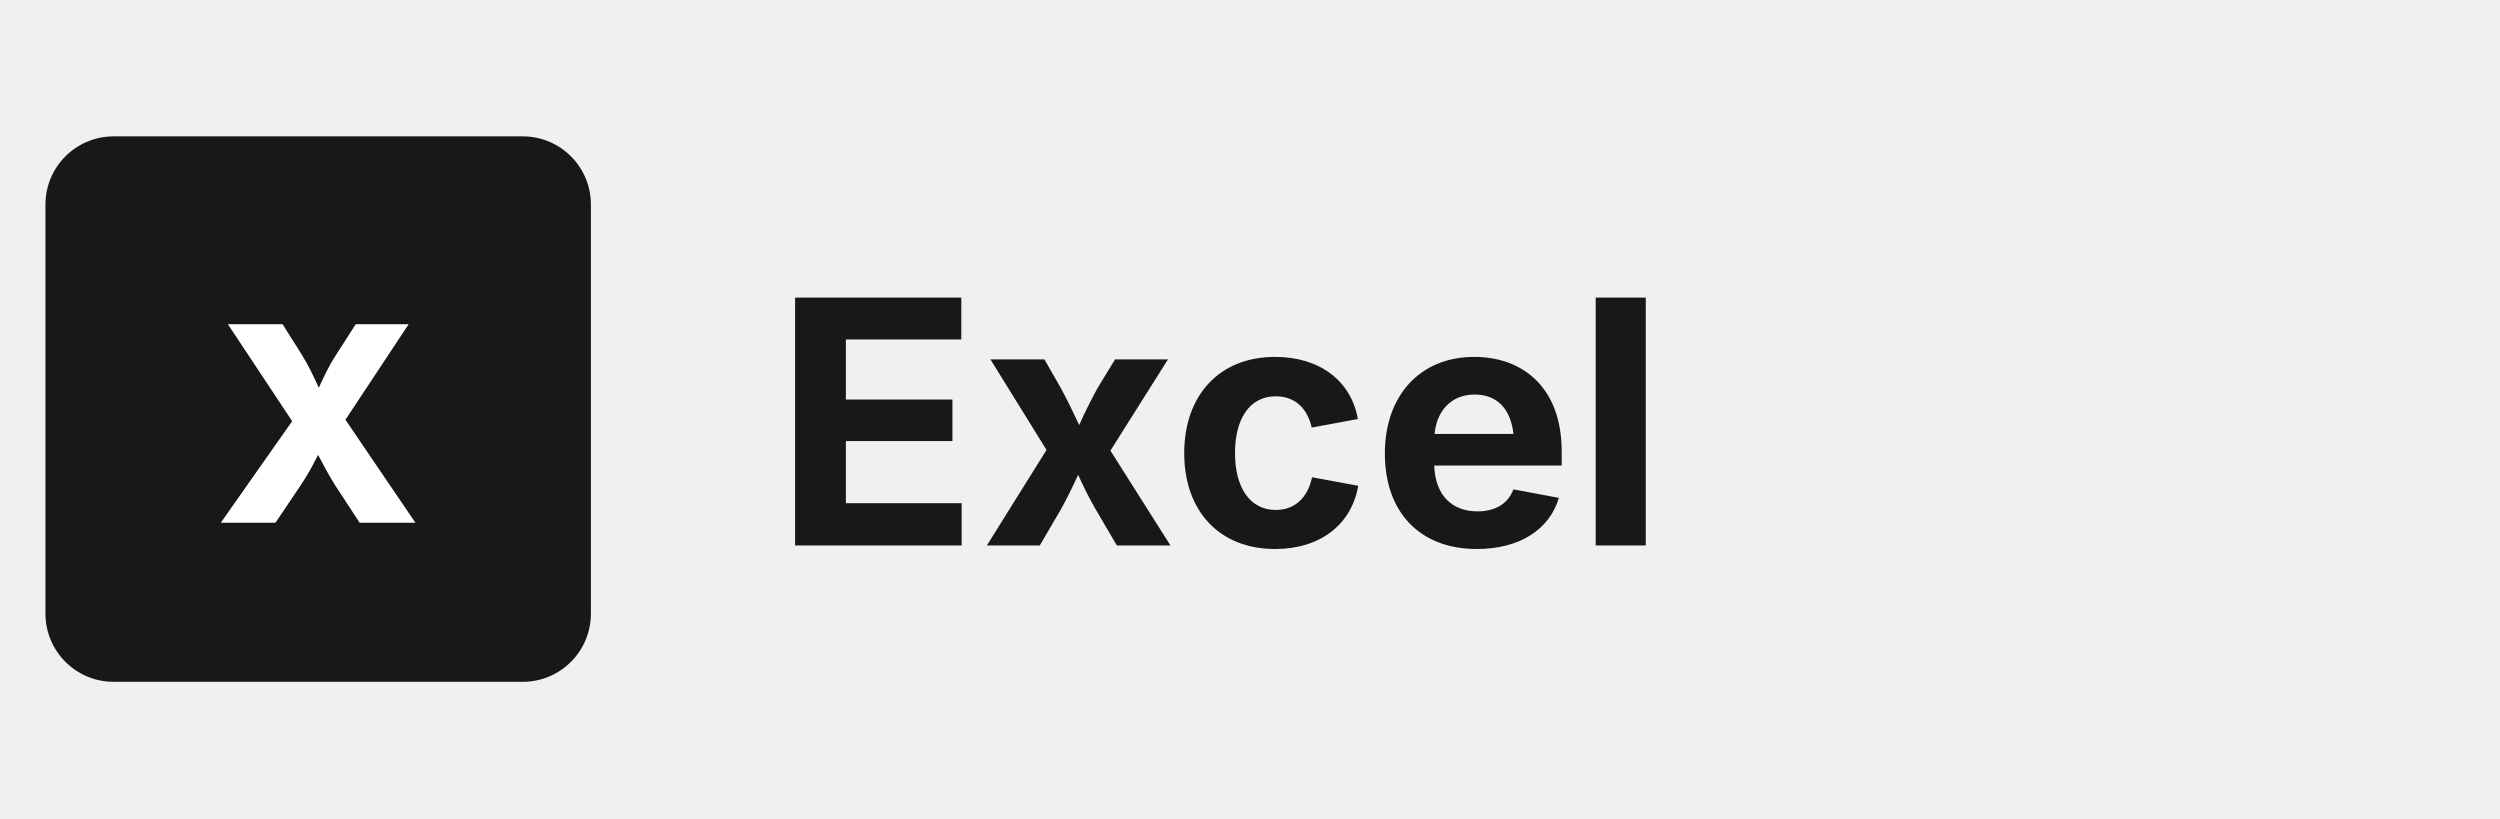
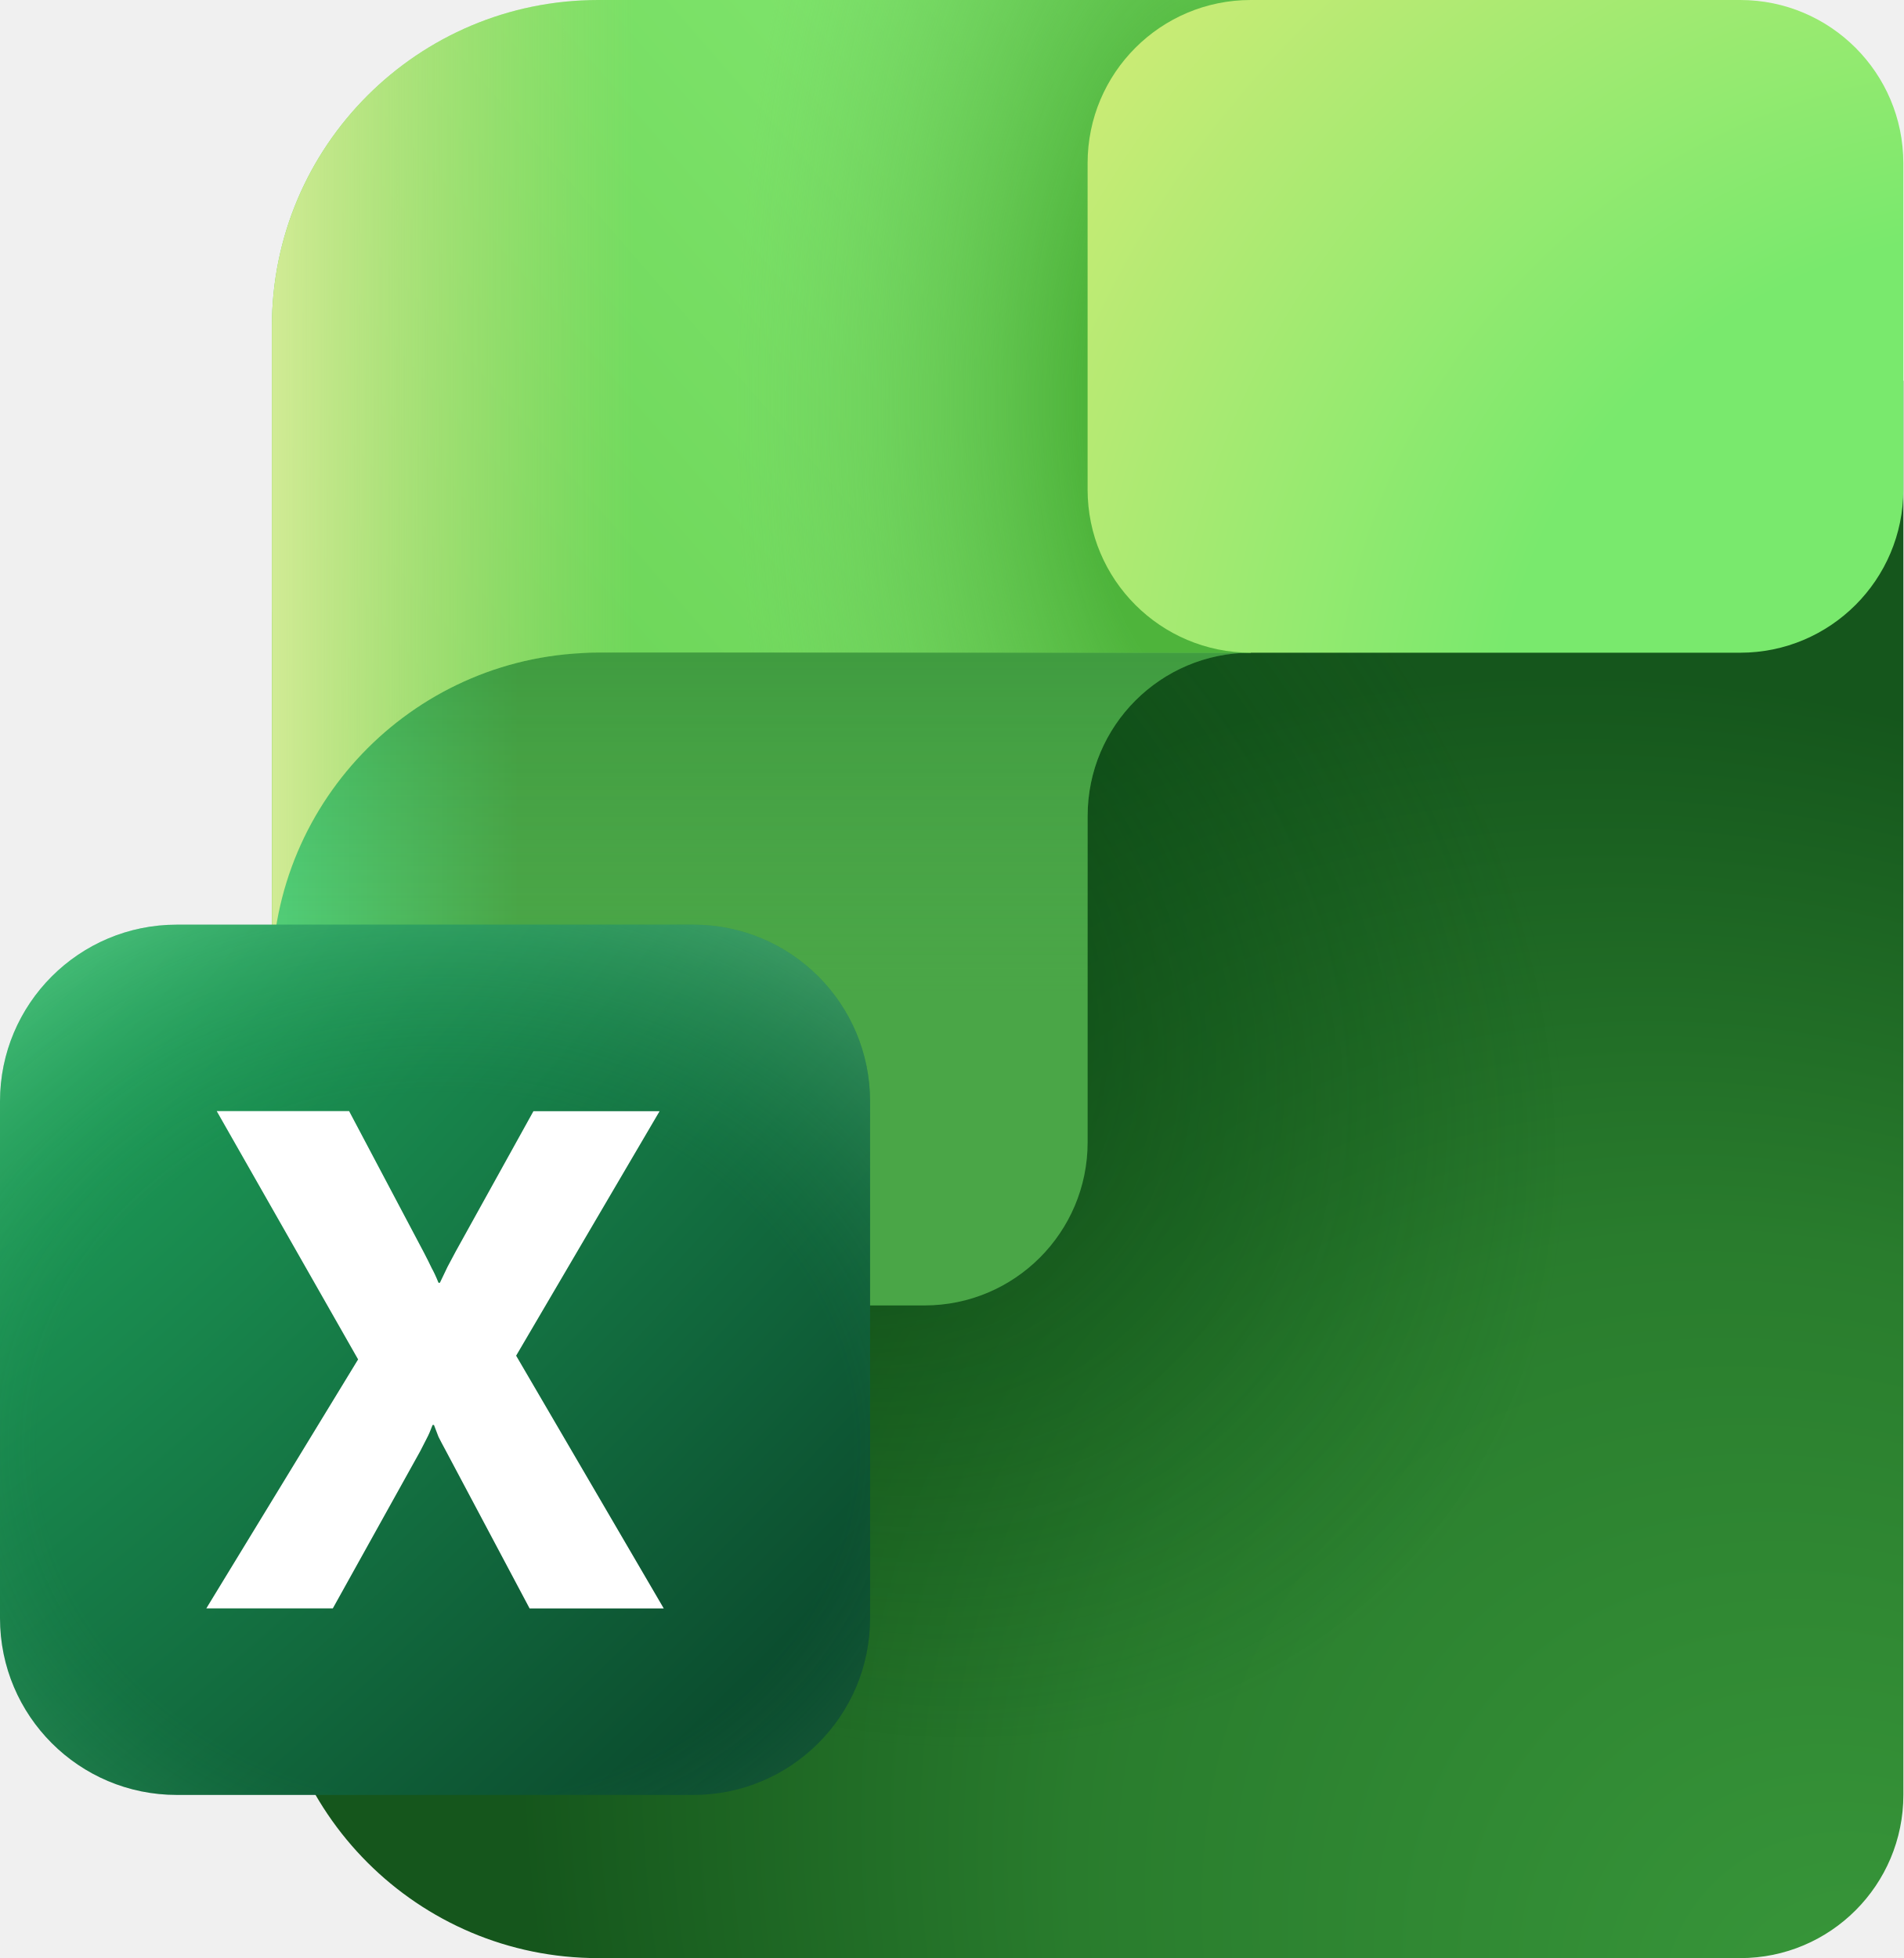
- <svg xmlns="http://www.w3.org/2000/svg" viewBox="0 0 110 36" role="img" aria-label="Excel">
-   <rect x="2" y="6" width="24" height="24" rx="3" fill="#18181B" />
-   <text x="14" y="23" text-anchor="middle" font-family="Inter,Arial,sans-serif" font-size="12" font-weight="800" fill="#fff">X</text>
-   <text x="34" y="24" font-family="Inter,Arial,sans-serif" font-size="15" font-weight="700" fill="#18181B">Excel</text>
+ <svg xmlns="http://www.w3.org/2000/svg" id="a" data-name="Слой 1" viewBox="0.00 0.00 486.00 499.97">
+   <defs>
+     <style>
+       .l {
+         fill: #fff;
+       }
+ 
+       .m {
+         fill: url(#d);
+       }
+ 
+       .n {
+         fill: url(#h);
+       }
+ 
+       .o {
+         fill: url(#j);
+       }
+ 
+       .p {
+         fill: url(#g);
+       }
+ 
+       .q {
+         fill: url(#k);
+       }
+ 
+       .q, .r {
+         fill-opacity: .3;
+       }
+ 
+       .s {
+         fill: url(#i);
+       }
+ 
+       .t {
+         fill: url(#f);
+       }
+ 
+       .u {
+         fill: url(#b);
+       }
+ 
+       .r {
+         fill: url(#e);
+       }
+ 
+       .v {
+         fill: url(#c);
+         fill-opacity: .7;
+       }
+     </style>
+     <radialGradient id="b" data-name="Безымянный градиент" cx="-746.66" cy="781.44" fx="-746.66" fy="781.44" r="13.89" gradientTransform="translate(-2596.39 -38900.31) rotate(-133.54) scale(41.12 -31.9) skewX(-.01)" gradientUnits="userSpaceOnUse">
+       <stop offset=".06" stop-color="#379539" />
+       <stop offset=".42" stop-color="#297c2d" />
+       <stop offset=".7" stop-color="#15561c" />
+     </radialGradient>
+     <radialGradient id="c" data-name="Безымянный градиент 2" cx="-773.19" cy="771.25" fx="-773.19" fy="771.25" r="13.89" gradientTransform="translate(-2155.12 -15858.88) rotate(-135.96) scale(16.66 -12.89) skewX(-.01)" gradientUnits="userSpaceOnUse">
+       <stop offset="0" stop-color="#073b10" />
+       <stop offset=".99" stop-color="#084a13" stop-opacity="0" />
+     </radialGradient>
+     <linearGradient id="d" data-name="Безымянный градиент 3" x1="69.43" y1="210.33" x2="260.84" y2="210.33" gradientTransform="translate(0 502) scale(1 -1)" gradientUnits="userSpaceOnUse">
+       <stop offset="0" stop-color="#52d17c" />
+       <stop offset=".33" stop-color="#4aa647" />
+     </linearGradient>
+     <linearGradient id="e" data-name="Безымянный градиент 4" x1="194.4" y1="335.33" x2="194.4" y2="161.68" gradientTransform="translate(0 502) scale(1 -1)" gradientUnits="userSpaceOnUse">
+       <stop offset="0" stop-color="#29852f" />
+       <stop offset=".5" stop-color="#4aa647" stop-opacity="0" />
+     </linearGradient>
+     <linearGradient id="f" data-name="Безымянный градиент 5" x1="80.49" y1="297.22" x2="311.45" y2="497.54" gradientTransform="translate(0 502) scale(1 -1)" gradientUnits="userSpaceOnUse">
+       <stop offset="0" stop-color="#66d052" />
+       <stop offset="1" stop-color="#85e972" />
+     </linearGradient>
+     <radialGradient id="g" data-name="Безымянный градиент 6" cx="-824.11" cy="810.99" fx="-824.11" fy="810.99" r="13.89" gradientTransform="translate(-7120.4 -15378.69) rotate(-180) scale(9.02 -19.09)" gradientUnits="userSpaceOnUse">
+       <stop offset=".29" stop-color="#4eb43b" />
+       <stop offset="1" stop-color="#72cc61" stop-opacity="0" />
+     </radialGradient>
+     <linearGradient id="h" data-name="Безымянный градиент 7" x1="182.11" y1="377" x2="69.43" y2="377" gradientTransform="translate(0 502) scale(1 -1)" gradientUnits="userSpaceOnUse">
+       <stop offset=".18" stop-color="#c0e075" stop-opacity="0" />
+       <stop offset="1" stop-color="#d1eb95" />
+     </linearGradient>
+     <radialGradient id="i" data-name="Безымянный градиент 8" cx="-769.14" cy="808.9" fx="-769.14" fy="808.9" r="13.89" gradientTransform="translate(-23523.37 3309.71) rotate(-141.02) scale(21.75 21.69) skewX(.01)" gradientUnits="userSpaceOnUse">
+       <stop offset=".44" stop-color="#79e96d" />
+       <stop offset="1" stop-color="#d0eb76" />
+     </radialGradient>
+     <radialGradient id="j" data-name="Безымянный градиент 9" cx="-675.64" cy="793.28" fx="-675.64" fy="793.28" r="13.89" gradientTransform="translate(-25315.85 47178.18) rotate(45.01) scale(22.62 -64.41) skewX(-.04)" gradientUnits="userSpaceOnUse">
+       <stop offset="0" stop-color="#20a85e" />
+       <stop offset=".94" stop-color="#09442a" />
+     </radialGradient>
+     <radialGradient id="k" data-name="Безымянный градиент 10" cx="-657.62" cy="853.99" fx="-657.62" fy="853.99" r="13.89" gradientTransform="translate(-10902.85 7734.8) rotate(90) scale(11.2 -12.9)" gradientUnits="userSpaceOnUse">
+       <stop offset=".58" stop-color="#33a662" stop-opacity="0" />
+       <stop offset=".97" stop-color="#98f0b0" />
+     </radialGradient>
+   </defs>
+   <path class="u" d="M69.43,159.72c0-34.52,27.98-62.5,62.49-62.5h354.09v361.11c0,23.01-18.65,41.67-41.66,41.67H152.74c-46.01,0-83.31-37.31-83.31-83.33V159.72Z" />
+   <path class="v" d="M69.43,159.72c0-34.52,27.98-62.5,62.49-62.5h354.09v361.11c0,23.01-18.65,41.67-41.66,41.67H152.74c-46.01,0-83.31-37.31-83.31-83.33V159.72Z" />
+   <path class="m" d="M69.43,229.17c0-34.52,27.98-62.5,62.49-62.5h187.46c-23.01,0-41.66,18.66-41.66,41.67v83.33c0,23.01-18.65,41.67-41.66,41.67h-83.31c-46.01,0-83.31,37.31-83.31,83.33v-187.5Z" />
+   <path class="r" d="M69.43,229.17c0-34.52,27.98-62.5,62.49-62.5h187.46c-23.01,0-41.66,18.66-41.66,41.67v83.33c0,23.01-18.65,41.67-41.66,41.67h-83.31c-46.01,0-83.31,37.31-83.31,83.33v-187.5Z" />
+   <path class="t" d="M69.43,83.33C69.43,37.31,106.73,0,152.74,0h166.63v166.67h-166.63c-46.01,0-83.31,37.31-83.31,83.33V83.33Z" />
+   <path class="p" d="M69.43,83.33C69.43,37.31,106.73,0,152.74,0h166.63v166.67h-166.63c-46.01,0-83.31,37.31-83.31,83.33V83.33Z" />
+   <path class="n" d="M69.43,83.33C69.43,37.31,106.73,0,152.74,0h166.63v166.67h-166.63c-46.01,0-83.31,37.31-83.31,83.33V83.33Z" />
+   <rect class="s" x="277.71" width="208.29" height="166.67" rx="41.66" ry="41.66" />
+   <rect class="o" y="236.11" width="222.17" height="222.22" rx="45.13" ry="45.13" />
+   <rect class="q" y="236.11" width="222.17" height="222.22" rx="45.13" ry="45.13" />
+   <path class="l" d="M169.48,410.71h-34.25l-21.5-40.47c-.77-1.42-1.36-2.54-1.77-3.37-.35-.88-.74-1.89-1.15-3.01h-.35c-.53,1.42-1.03,2.57-1.5,3.45-.47.89-1.03,1.98-1.68,3.28l-22.3,40.11h-32.3l38.76-63.58-36.1-63.4h33.8l19.11,36.13c.77,1.48,1.42,2.78,1.95,3.9.59,1.06,1.18,2.33,1.77,3.81h.35c.82-1.71,1.47-3.07,1.95-4.07.53-1,1.24-2.33,2.12-3.98l19.82-35.77h32.21l-36.63,62.43,37.7,64.55Z" />
</svg>
